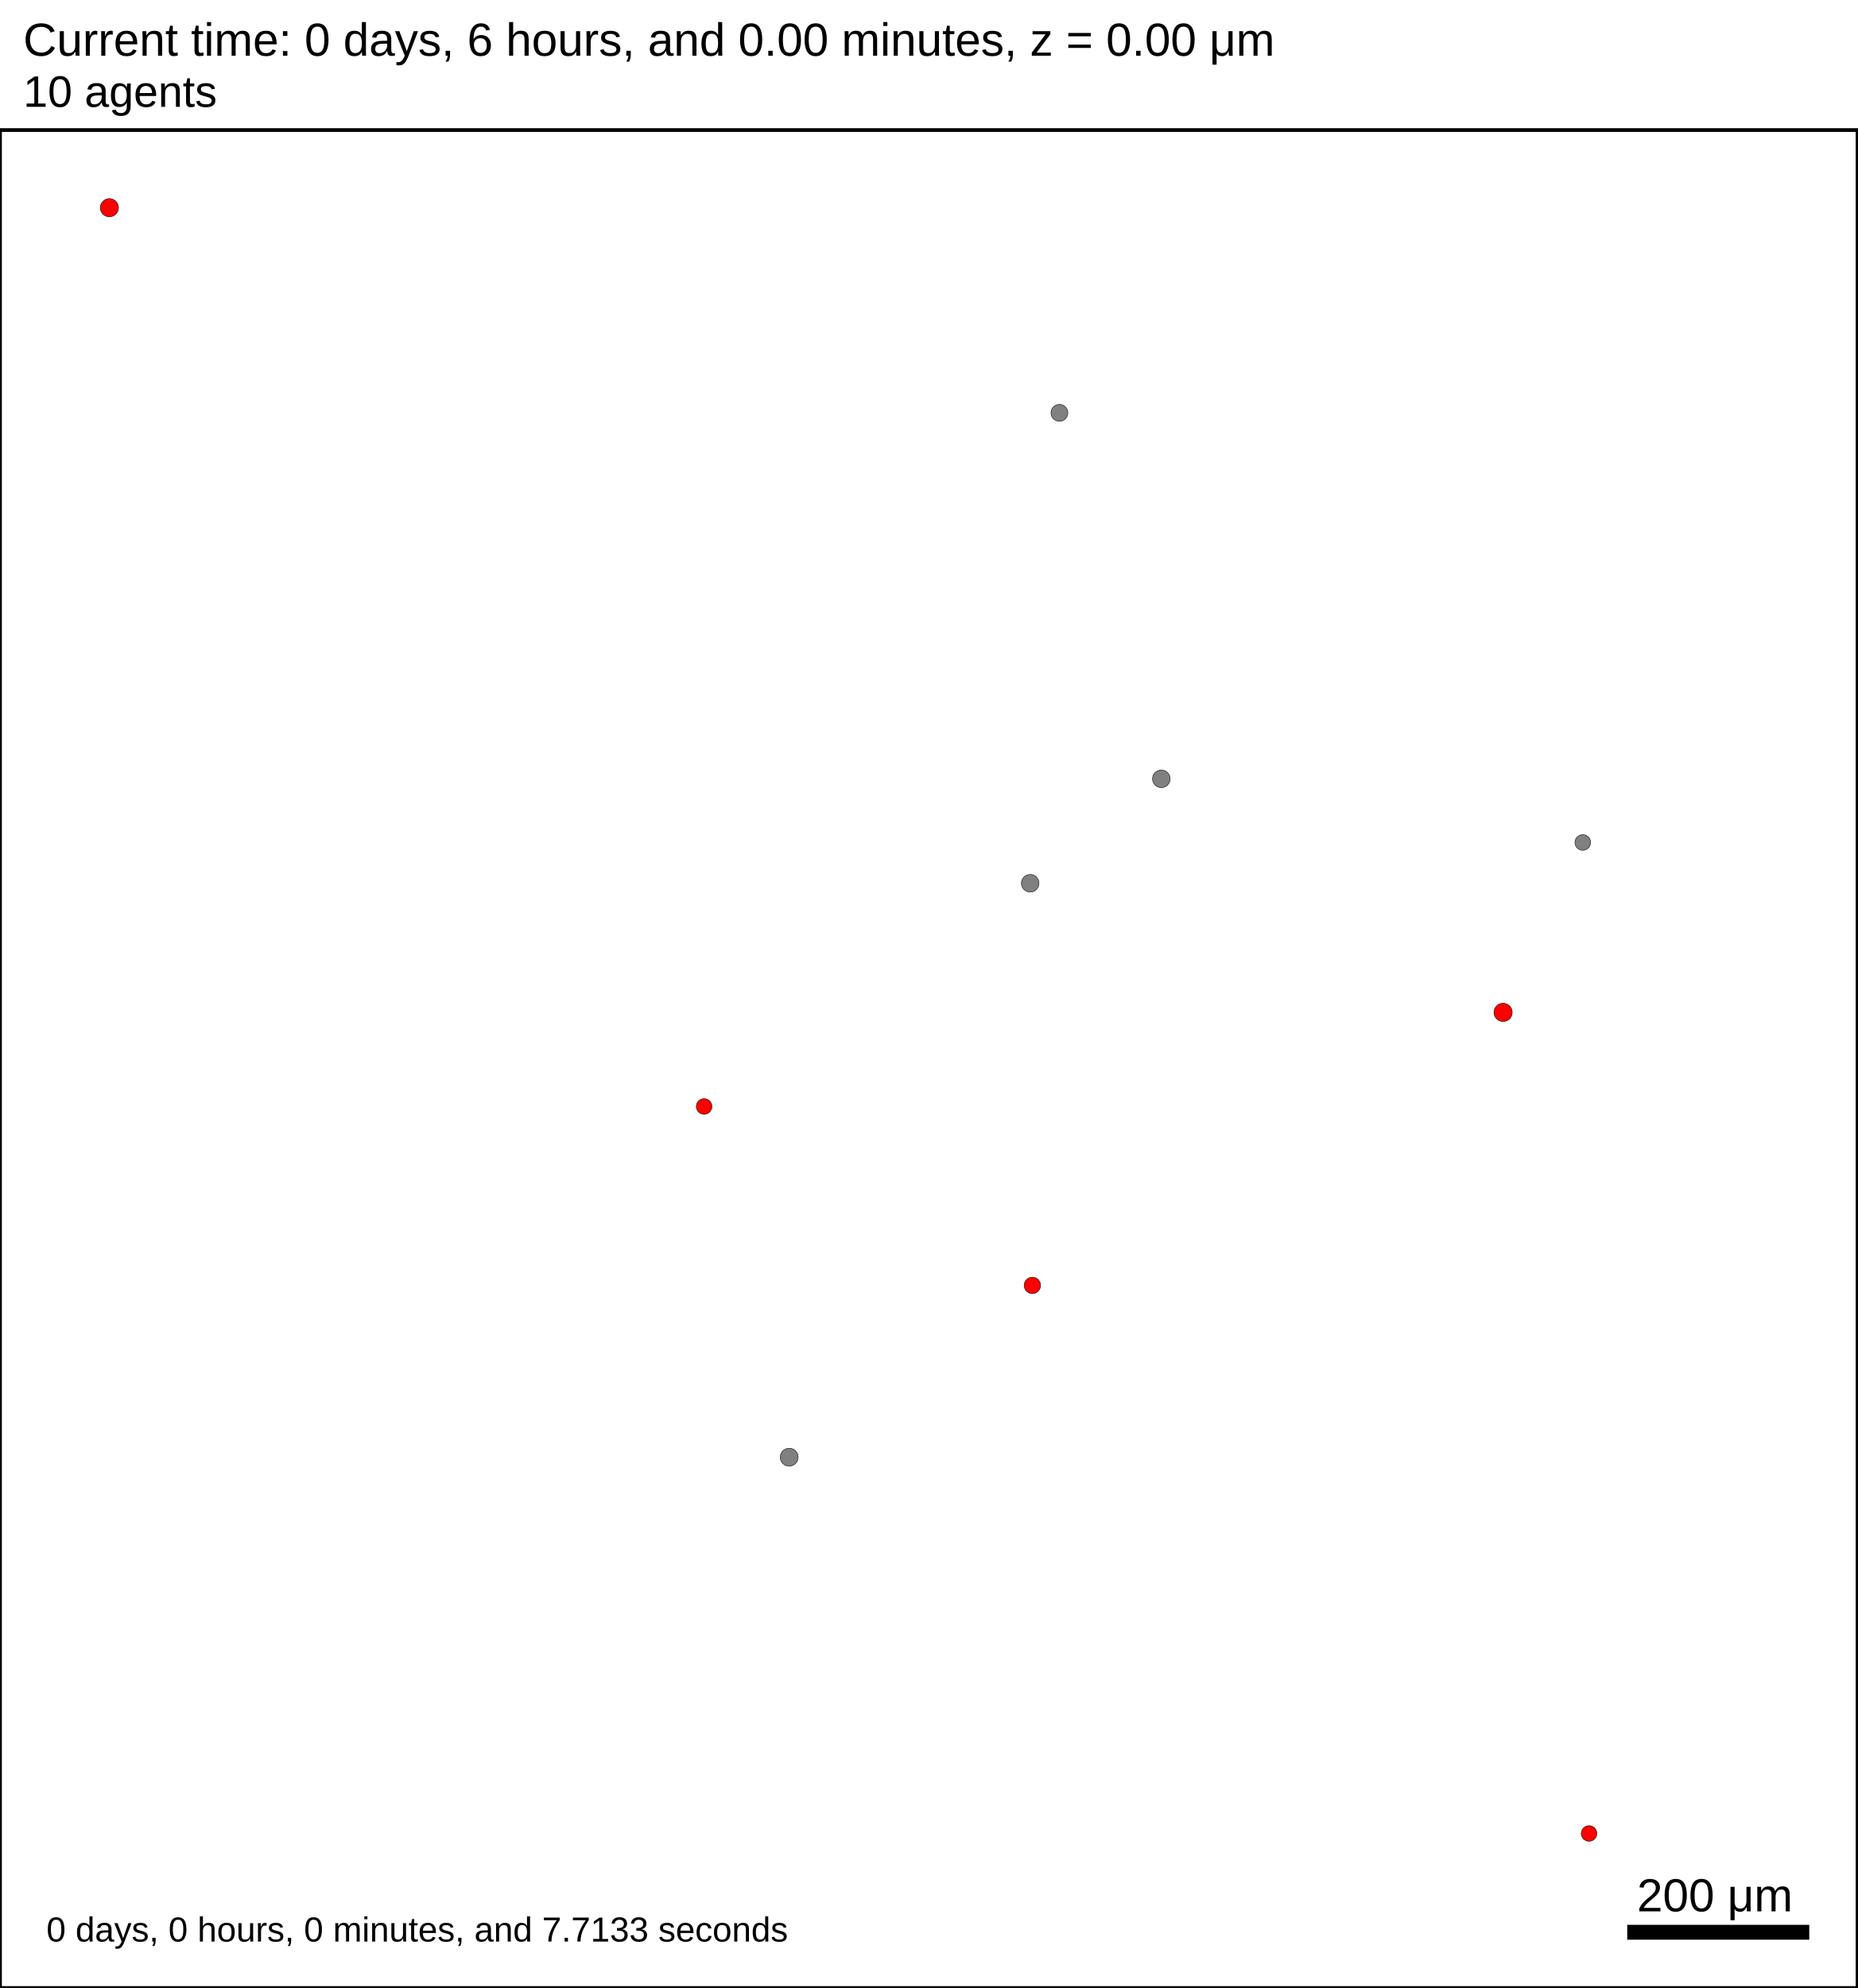
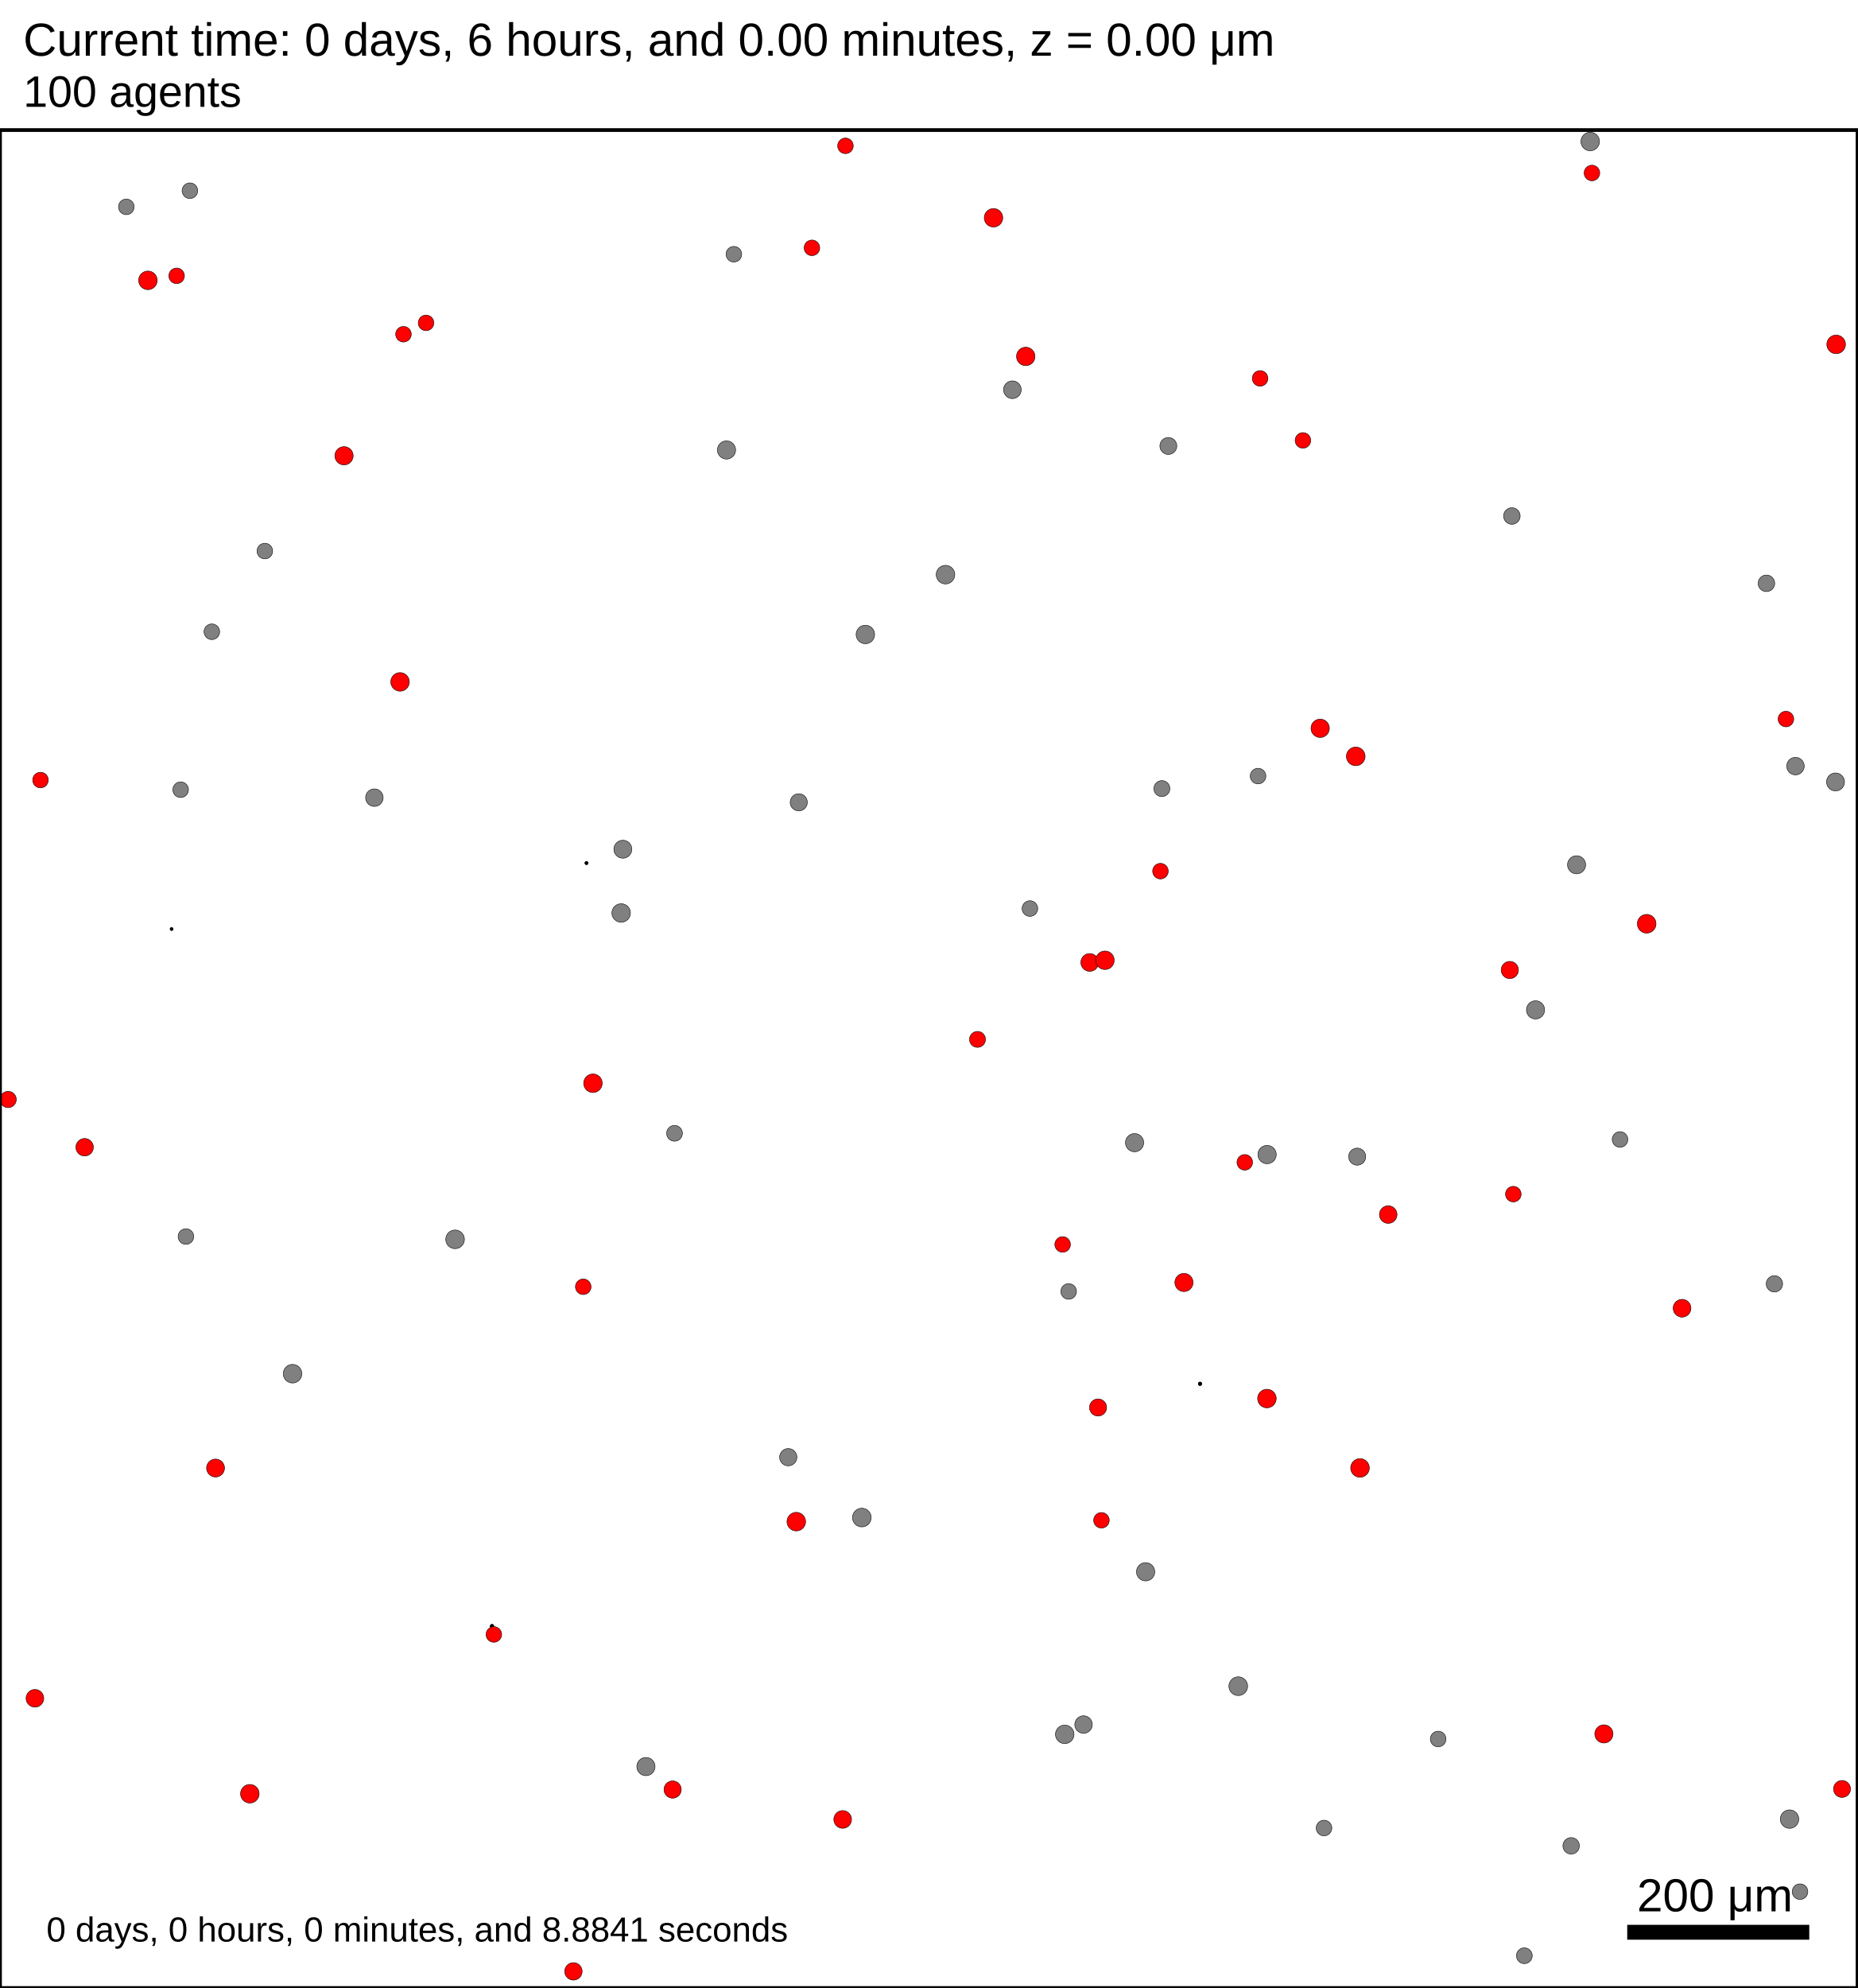
<svg xmlns="http://www.w3.org/2000/svg" version="1.1" width="2000" height="2140" id="svg2">
  <rect x="0" y="0" width="2000" height="2140" stroke-width="4" stroke="white" fill="white" />
  <text x="25" y="60" font-family="Arial" font-size="50" fill="black">
   Current time: 0 days, 6 hours, and 0.00 minutes, z = 0.00 μm
  </text>
  <text x="25" y="115" font-family="Arial" font-size="47.5" fill="black">
-    10 agents
+    100 agents
  </text>
  <g id="tissue" transform="translate(0,2140) scale(1,-1)">
    <g id="ECM">
  </g>
    <g id="cells">
      <g id="cell0">
-         <circle cx="1109.19" cy="1189.22" r="9.474" stroke-width="0.5" stroke="black" fill="grey" />
-         <circle cx="1109.19" cy="1189.22" r="5.759" stroke-width="0.5" stroke="grey" fill="grey" />
+         <circle cx="1108.9" cy="1161.98" r="8.413" stroke-width="0.5" stroke="black" fill="grey" />
+         <circle cx="1108.9" cy="1161.98" r="5.052" stroke-width="0.5" stroke="grey" fill="grey" />
      </g>
      <g id="cell1">
-         <circle cx="1704.14" cy="1233.11" r="8.413" stroke-width="0.5" stroke="black" fill="grey" />
-         <circle cx="1704.14" cy="1233.11" r="5.052" stroke-width="0.5" stroke="grey" fill="grey" />
+         <circle cx="1697.47" cy="1209.09" r="9.752" stroke-width="0.5" stroke="black" fill="grey" />
+         <circle cx="1697.47" cy="1209.09" r="5.923" stroke-width="0.5" stroke="grey" fill="grey" />
      </g>
      <g id="cell2">
-         <circle cx="1140.65" cy="1695.57" r="9.086" stroke-width="0.5" stroke="black" fill="grey" />
-         <circle cx="1140.65" cy="1695.57" r="5.518" stroke-width="0.5" stroke="grey" fill="grey" />
+         <circle cx="1090.02" cy="1720.47" r="9.536" stroke-width="0.5" stroke="black" fill="grey" />
+         <circle cx="1090.02" cy="1720.47" r="5.796" stroke-width="0.5" stroke="grey" fill="grey" />
      </g>
      <g id="cell3">
-         <circle cx="1250.39" cy="1301.62" r="9.474" stroke-width="0.5" stroke="black" fill="grey" />
-         <circle cx="1250.39" cy="1301.62" r="5.759" stroke-width="0.5" stroke="grey" fill="grey" />
+         <circle cx="1250.98" cy="1291.1" r="8.614" stroke-width="0.5" stroke="black" fill="grey" />
+         <circle cx="1250.98" cy="1291.1" r="5.201" stroke-width="0.5" stroke="grey" fill="grey" />
      </g>
      <g id="cell4">
-         <circle cx="849.711" cy="571.408" r="9.649" stroke-width="0.5" stroke="black" fill="grey" />
-         <circle cx="849.711" cy="571.408" r="5.863" stroke-width="0.5" stroke="grey" fill="grey" />
+         <circle cx="848.707" cy="571.402" r="9.308" stroke-width="0.5" stroke="black" fill="grey" />
+         <circle cx="848.707" cy="571.402" r="5.657" stroke-width="0.5" stroke="grey" fill="grey" />
      </g>
      <g id="cell5">
-         <circle cx="117.775" cy="1916.41" r="9.799" stroke-width="0.5" stroke="black" fill="red" />
-         <circle cx="117.775" cy="1916.41" r="5.951" stroke-width="0.5" stroke="red" fill="red" />
+         <circle cx="136.011" cy="1917.32" r="8.413" stroke-width="0.5" stroke="black" fill="grey" />
+         <circle cx="136.011" cy="1917.32" r="5.052" stroke-width="0.5" stroke="grey" fill="grey" />
      </g>
      <g id="cell6">
-         <circle cx="758.107" cy="948.925" r="8.413" stroke-width="0.5" stroke="black" fill="red" />
-         <circle cx="758.107" cy="948.925" r="5.052" stroke-width="0.5" stroke="red" fill="red" />
+         <circle cx="726.255" cy="920.05" r="8.513" stroke-width="0.5" stroke="black" fill="grey" />
+         <circle cx="726.255" cy="920.05" r="5.126" stroke-width="0.5" stroke="grey" fill="grey" />
      </g>
      <g id="cell7">
-         <circle cx="1618.35" cy="1050.22" r="9.844" stroke-width="0.5" stroke="black" fill="red" />
-         <circle cx="1618.35" cy="1050.22" r="5.977" stroke-width="0.5" stroke="red" fill="red" />
+         <circle cx="1653.29" cy="1052.91" r="9.799" stroke-width="0.5" stroke="black" fill="grey" />
+         <circle cx="1653.29" cy="1052.91" r="5.951" stroke-width="0.5" stroke="grey" fill="grey" />
      </g>
      <g id="cell8">
-         <circle cx="1111.53" cy="756.323" r="8.848" stroke-width="0.5" stroke="black" fill="red" />
-         <circle cx="1111.53" cy="756.323" r="5.363" stroke-width="0.5" stroke="red" fill="red" />
+         <circle cx="1150.62" cy="749.803" r="8.413" stroke-width="0.5" stroke="black" fill="grey" />
+         <circle cx="1150.62" cy="749.803" r="5.052" stroke-width="0.5" stroke="grey" fill="grey" />
      </g>
      <g id="cell9">
-         <circle cx="1710.88" cy="166.351" r="8.413" stroke-width="0.5" stroke="black" fill="red" />
-         <circle cx="1710.88" cy="166.351" r="5.052" stroke-width="0.5" stroke="red" fill="red" />
+         <circle cx="1691.64" cy="153.041" r="8.888" stroke-width="0.5" stroke="black" fill="grey" />
+         <circle cx="1691.64" cy="153.041" r="5.39" stroke-width="0.5" stroke="grey" fill="grey" />
+       </g>
+       <g id="cell10">
+         <circle cx="194.51" cy="1289.91" r="8.413" stroke-width="0.5" stroke="black" fill="grey" />
+         <circle cx="194.51" cy="1289.91" r="5.052" stroke-width="0.5" stroke="grey" fill="grey" />
+       </g>
+       <g id="cell11">
+         <circle cx="782.207" cy="1655.63" r="9.799" stroke-width="0.5" stroke="black" fill="grey" />
+         <circle cx="782.207" cy="1655.63" r="5.951" stroke-width="0.5" stroke="grey" fill="grey" />
+       </g>
+       <g id="cell12">
+         <circle cx="1548.43" cy="268.032" r="8.413" stroke-width="0.5" stroke="black" fill="grey" />
+         <circle cx="1548.43" cy="268.032" r="5.052" stroke-width="0.5" stroke="grey" fill="grey" />
+       </g>
+       <g id="cell13">
+         <circle cx="1712.13" cy="1987.67" r="10" stroke-width="0.5" stroke="black" fill="grey" />
+         <circle cx="1712.13" cy="1987.67" r="6.065" stroke-width="0.5" stroke="grey" fill="grey" />
+       </g>
+       <g id="cell14">
+         <circle cx="1627.81" cy="1584.53" r="8.928" stroke-width="0.5" stroke="black" fill="grey" />
+         <circle cx="1627.81" cy="1584.53" r="5.416" stroke-width="0.5" stroke="grey" fill="grey" />
+       </g>
+       <g id="cell15">
+         <circle cx="1018.01" cy="1521.43" r="10.017" stroke-width="0.5" stroke="black" fill="grey" />
+         <circle cx="1018.01" cy="1521.43" r="6.075" stroke-width="0.5" stroke="grey" fill="grey" />
+       </g>
+       <g id="cell16">
+         <circle cx="228.082" cy="1459.94" r="8.413" stroke-width="0.5" stroke="black" fill="grey" />
+         <circle cx="228.082" cy="1459.94" r="5.052" stroke-width="0.5" stroke="grey" fill="grey" />
+       </g>
+       <g id="cell17">
+         <circle cx="1166.63" cy="283.58" r="9.443" stroke-width="0.5" stroke="black" fill="grey" />
+         <circle cx="1166.63" cy="283.58" r="5.74" stroke-width="0.5" stroke="grey" fill="grey" />
+       </g>
+       <g id="cell18">
+         <circle cx="1901.86" cy="1512.09" r="8.928" stroke-width="0.5" stroke="black" fill="grey" />
+         <circle cx="1901.86" cy="1512.09" r="5.416" stroke-width="0.5" stroke="grey" fill="grey" />
+       </g>
+       <g id="cell19">
+         <circle cx="200.185" cy="808.911" r="8.413" stroke-width="0.5" stroke="black" fill="grey" />
+         <circle cx="200.185" cy="808.911" r="5.052" stroke-width="0.5" stroke="grey" fill="grey" />
+       </g>
+       <g id="cell20">
+         <circle cx="529.741" cy="389.516" r="1.975" stroke-width="0.5" stroke="black" fill="grey" />
+         <circle cx="529.741" cy="389.516" r="1.894" stroke-width="0.5" stroke="black" fill="black" />
+       </g>
+       <g id="cell21">
+         <circle cx="1461.26" cy="894.913" r="9.2" stroke-width="0.5" stroke="black" fill="grey" />
+         <circle cx="1461.26" cy="894.913" r="5.59" stroke-width="0.5" stroke="grey" fill="grey" />
+       </g>
+       <g id="cell22">
+         <circle cx="1146.38" cy="273.037" r="10" stroke-width="0.5" stroke="black" fill="grey" />
+         <circle cx="1146.38" cy="273.037" r="6.065" stroke-width="0.5" stroke="grey" fill="grey" />
+       </g>
+       <g id="cell23">
+         <circle cx="670.627" cy="1225.84" r="9.676" stroke-width="0.5" stroke="black" fill="grey" />
+         <circle cx="670.627" cy="1225.84" r="5.879" stroke-width="0.5" stroke="grey" fill="grey" />
+       </g>
+       <g id="cell24">
+         <circle cx="1233.46" cy="448.049" r="9.844" stroke-width="0.5" stroke="black" fill="grey" />
+         <circle cx="1233.46" cy="448.049" r="5.977" stroke-width="0.5" stroke="grey" fill="grey" />
+       </g>
+       <g id="cell25">
+         <circle cx="790.145" cy="1866.33" r="8.413" stroke-width="0.5" stroke="black" fill="grey" />
+         <circle cx="790.145" cy="1866.33" r="5.052" stroke-width="0.5" stroke="grey" fill="grey" />
+       </g>
+       <g id="cell26">
+         <circle cx="1364.24" cy="897.169" r="9.886" stroke-width="0.5" stroke="black" fill="grey" />
+         <circle cx="1364.24" cy="897.169" r="6.001" stroke-width="0.5" stroke="grey" fill="grey" />
+       </g>
+       <g id="cell27">
+         <circle cx="1221.57" cy="909.958" r="9.822" stroke-width="0.5" stroke="black" fill="grey" />
+         <circle cx="1221.57" cy="909.958" r="5.964" stroke-width="0.5" stroke="grey" fill="grey" />
+       </g>
+       <g id="cell28">
+         <circle cx="1425.55" cy="172.214" r="8.413" stroke-width="0.5" stroke="black" fill="grey" />
+         <circle cx="1425.55" cy="172.214" r="5.052" stroke-width="0.5" stroke="grey" fill="grey" />
+       </g>
+       <g id="cell29">
+         <circle cx="1933.14" cy="1315.32" r="9.443" stroke-width="0.5" stroke="black" fill="grey" />
+         <circle cx="1933.14" cy="1315.32" r="5.74" stroke-width="0.5" stroke="grey" fill="grey" />
+       </g>
+       <g id="cell30">
+         <circle cx="1333.21" cy="324.881" r="10.081" stroke-width="0.5" stroke="black" fill="grey" />
+         <circle cx="1333.21" cy="324.881" r="6.11" stroke-width="0.5" stroke="grey" fill="grey" />
+       </g>
+       <g id="cell31">
+         <circle cx="695.466" cy="238.378" r="9.822" stroke-width="0.5" stroke="black" fill="grey" />
+         <circle cx="695.466" cy="238.378" r="5.964" stroke-width="0.5" stroke="grey" fill="grey" />
+       </g>
+       <g id="cell32">
+         <circle cx="631.476" cy="1210.96" r="1.721" stroke-width="0.5" stroke="black" fill="grey" />
+         <circle cx="631.476" cy="1210.96" r="1.676" stroke-width="0.5" stroke="black" fill="black" />
+       </g>
+       <g id="cell33">
+         <circle cx="668.795" cy="1157.2" r="9.982" stroke-width="0.5" stroke="black" fill="grey" />
+         <circle cx="668.795" cy="1157.2" r="6.055" stroke-width="0.5" stroke="grey" fill="grey" />
+       </g>
+       <g id="cell34">
+         <circle cx="860.012" cy="1276.34" r="9.237" stroke-width="0.5" stroke="black" fill="grey" />
+         <circle cx="860.012" cy="1276.34" r="5.613" stroke-width="0.5" stroke="grey" fill="grey" />
+       </g>
+       <g id="cell35">
+         <circle cx="1926.77" cy="181.8" r="9.945" stroke-width="0.5" stroke="black" fill="grey" />
+         <circle cx="1926.77" cy="181.8" r="6.034" stroke-width="0.5" stroke="grey" fill="grey" />
+       </g>
+       <g id="cell36">
+         <circle cx="403.092" cy="1281.35" r="9.443" stroke-width="0.5" stroke="black" fill="grey" />
+         <circle cx="403.092" cy="1281.35" r="5.74" stroke-width="0.5" stroke="grey" fill="grey" />
+       </g>
+       <g id="cell37">
+         <circle cx="1976.27" cy="1298.26" r="9.676" stroke-width="0.5" stroke="black" fill="grey" />
+         <circle cx="1976.27" cy="1298.26" r="5.879" stroke-width="0.5" stroke="grey" fill="grey" />
+       </g>
+       <g id="cell38">
+         <circle cx="489.983" cy="805.898" r="10.05" stroke-width="0.5" stroke="black" fill="grey" />
+         <circle cx="489.983" cy="805.898" r="6.093" stroke-width="0.5" stroke="grey" fill="grey" />
+       </g>
+       <g id="cell39">
+         <circle cx="927.91" cy="506.42" r="10.065" stroke-width="0.5" stroke="black" fill="grey" />
+         <circle cx="927.91" cy="506.42" r="6.101" stroke-width="0.5" stroke="grey" fill="grey" />
+       </g>
+       <g id="cell40">
+         <circle cx="314.988" cy="661.267" r="10.017" stroke-width="0.5" stroke="black" fill="grey" />
+         <circle cx="314.988" cy="661.267" r="6.075" stroke-width="0.5" stroke="grey" fill="grey" />
+       </g>
+       <g id="cell41">
+         <circle cx="1354.53" cy="1304.58" r="8.413" stroke-width="0.5" stroke="black" fill="grey" />
+         <circle cx="1354.53" cy="1304.58" r="5.052" stroke-width="0.5" stroke="grey" fill="grey" />
+       </g>
+       <g id="cell42">
+         <circle cx="285.152" cy="1546.81" r="8.413" stroke-width="0.5" stroke="black" fill="grey" />
+         <circle cx="285.152" cy="1546.81" r="5.052" stroke-width="0.5" stroke="grey" fill="grey" />
+       </g>
+       <g id="cell43">
+         <circle cx="1910.49" cy="758" r="8.808" stroke-width="0.5" stroke="black" fill="grey" />
+         <circle cx="1910.49" cy="758" r="5.336" stroke-width="0.5" stroke="grey" fill="grey" />
+       </g>
+       <g id="cell44">
+         <circle cx="1641.23" cy="34.738" r="8.513" stroke-width="0.5" stroke="black" fill="grey" />
+         <circle cx="1641.23" cy="34.738" r="5.126" stroke-width="0.5" stroke="grey" fill="grey" />
+       </g>
+       <g id="cell45">
+         <circle cx="1257.94" cy="1659.95" r="9.125" stroke-width="0.5" stroke="black" fill="grey" />
+         <circle cx="1257.94" cy="1659.95" r="5.543" stroke-width="0.5" stroke="grey" fill="grey" />
+       </g>
+       <g id="cell46">
+         <circle cx="204.471" cy="1934.71" r="8.413" stroke-width="0.5" stroke="black" fill="grey" />
+         <circle cx="204.471" cy="1934.71" r="5.052" stroke-width="0.5" stroke="grey" fill="grey" />
+       </g>
+       <g id="cell47">
+         <circle cx="1744.25" cy="913.397" r="8.413" stroke-width="0.5" stroke="black" fill="grey" />
+         <circle cx="1744.25" cy="913.397" r="5.052" stroke-width="0.5" stroke="grey" fill="grey" />
+       </g>
+       <g id="cell48">
+         <circle cx="1938.05" cy="103.698" r="8.413" stroke-width="0.5" stroke="black" fill="grey" />
+         <circle cx="1938.05" cy="103.698" r="5.052" stroke-width="0.5" stroke="grey" fill="grey" />
+       </g>
+       <g id="cell49">
+         <circle cx="931.727" cy="1457.01" r="9.964" stroke-width="0.5" stroke="black" fill="grey" />
+         <circle cx="931.727" cy="1457.01" r="6.045" stroke-width="0.5" stroke="grey" fill="grey" />
+       </g>
+       <g id="cell50">
+         <circle cx="91.127" cy="905.04" r="9.443" stroke-width="0.5" stroke="black" fill="red" />
+         <circle cx="91.127" cy="905.04" r="5.74" stroke-width="0.5" stroke="red" fill="red" />
+       </g>
+       <g id="cell51">
+         <circle cx="1983.27" cy="214.278" r="9.163" stroke-width="0.5" stroke="black" fill="red" />
+         <circle cx="1983.27" cy="214.278" r="5.567" stroke-width="0.5" stroke="red" fill="red" />
+       </g>
+       <g id="cell52">
+         <circle cx="638.423" cy="973.923" r="10.017" stroke-width="0.5" stroke="black" fill="red" />
+         <circle cx="638.423" cy="973.923" r="6.075" stroke-width="0.5" stroke="red" fill="red" />
+       </g>
+       <g id="cell53">
+         <circle cx="1364.07" cy="634.536" r="10.034" stroke-width="0.5" stroke="black" fill="red" />
+         <circle cx="1364.07" cy="634.536" r="6.084" stroke-width="0.5" stroke="red" fill="red" />
+       </g>
+       <g id="cell54">
+         <circle cx="874.188" cy="1873.2" r="8.413" stroke-width="0.5" stroke="black" fill="red" />
+         <circle cx="874.188" cy="1873.2" r="5.052" stroke-width="0.5" stroke="red" fill="red" />
+       </g>
+       <g id="cell55">
+         <circle cx="430.731" cy="1405.97" r="10.017" stroke-width="0.5" stroke="black" fill="red" />
+         <circle cx="430.731" cy="1405.97" r="6.075" stroke-width="0.5" stroke="red" fill="red" />
+       </g>
+       <g id="cell56">
+         <circle cx="1104.41" cy="1756.32" r="9.964" stroke-width="0.5" stroke="black" fill="red" />
+         <circle cx="1104.41" cy="1756.32" r="6.045" stroke-width="0.5" stroke="red" fill="red" />
+       </g>
+       <g id="cell57">
+         <circle cx="1052.46" cy="1021.15" r="8.614" stroke-width="0.5" stroke="black" fill="red" />
+         <circle cx="1052.46" cy="1021.15" r="5.201" stroke-width="0.5" stroke="red" fill="red" />
+       </g>
+       <g id="cell58">
+         <circle cx="190.184" cy="1843.07" r="8.413" stroke-width="0.5" stroke="black" fill="red" />
+         <circle cx="190.184" cy="1843.07" r="5.052" stroke-width="0.5" stroke="red" fill="red" />
+       </g>
+       <g id="cell59">
+         <circle cx="159.266" cy="1838.21" r="10.034" stroke-width="0.5" stroke="black" fill="red" />
+         <circle cx="159.266" cy="1838.21" r="6.084" stroke-width="0.5" stroke="red" fill="red" />
+       </g>
+       <g id="cell60">
+         <circle cx="617.394" cy="17.894" r="9.41" stroke-width="0.5" stroke="black" fill="red" />
+         <circle cx="617.394" cy="17.894" r="5.72" stroke-width="0.5" stroke="red" fill="red" />
+       </g>
+       <g id="cell61">
+         <circle cx="1726.88" cy="273.506" r="9.822" stroke-width="0.5" stroke="black" fill="red" />
+         <circle cx="1726.88" cy="273.506" r="5.964" stroke-width="0.5" stroke="red" fill="red" />
+       </g>
+       <g id="cell62">
+         <circle cx="1402.83" cy="1665.91" r="8.413" stroke-width="0.5" stroke="black" fill="red" />
+         <circle cx="1402.83" cy="1665.91" r="5.052" stroke-width="0.5" stroke="red" fill="red" />
+       </g>
+       <g id="cell63">
+         <circle cx="531.716" cy="380.564" r="8.413" stroke-width="0.5" stroke="black" fill="red" />
+         <circle cx="531.716" cy="380.564" r="5.052" stroke-width="0.5" stroke="red" fill="red" />
+       </g>
+       <g id="cell64">
+         <circle cx="1173.3" cy="1103.97" r="9.594" stroke-width="0.5" stroke="black" fill="red" />
+         <circle cx="1173.3" cy="1103.97" r="5.83" stroke-width="0.5" stroke="red" fill="red" />
+       </g>
+       <g id="cell65">
+         <circle cx="370.405" cy="1649.37" r="9.865" stroke-width="0.5" stroke="black" fill="red" />
+         <circle cx="370.405" cy="1649.37" r="5.989" stroke-width="0.5" stroke="red" fill="red" />
+       </g>
+       <g id="cell66">
+         <circle cx="37.603" cy="311.849" r="9.536" stroke-width="0.5" stroke="black" fill="red" />
+         <circle cx="37.603" cy="311.849" r="5.796" stroke-width="0.5" stroke="red" fill="red" />
+       </g>
+       <g id="cell67">
+         <circle cx="1185.91" cy="503.459" r="8.413" stroke-width="0.5" stroke="black" fill="red" />
+         <circle cx="1185.91" cy="503.459" r="5.052" stroke-width="0.5" stroke="red" fill="red" />
+       </g>
+       <g id="cell68">
+         <circle cx="1464.3" cy="559.817" r="10.065" stroke-width="0.5" stroke="black" fill="red" />
+         <circle cx="1464.3" cy="559.817" r="6.101" stroke-width="0.5" stroke="red" fill="red" />
+       </g>
+       <g id="cell69">
+         <circle cx="857.352" cy="502.034" r="10.034" stroke-width="0.5" stroke="black" fill="red" />
+         <circle cx="857.352" cy="502.034" r="6.084" stroke-width="0.5" stroke="red" fill="red" />
+       </g>
+       <g id="cell70">
+         <circle cx="1144.11" cy="800.39" r="8.413" stroke-width="0.5" stroke="black" fill="red" />
+         <circle cx="1144.11" cy="800.39" r="5.052" stroke-width="0.5" stroke="red" fill="red" />
+       </g>
+       <g id="cell71">
+         <circle cx="1772.94" cy="1145.61" r="10.095" stroke-width="0.5" stroke="black" fill="red" />
+         <circle cx="1772.94" cy="1145.61" r="6.118" stroke-width="0.5" stroke="red" fill="red" />
+       </g>
+       <g id="cell72">
+         <circle cx="458.717" cy="1792.43" r="8.413" stroke-width="0.5" stroke="black" fill="red" />
+         <circle cx="458.717" cy="1792.43" r="5.052" stroke-width="0.5" stroke="red" fill="red" />
+       </g>
+       <g id="cell73">
+         <circle cx="1340.23" cy="888.797" r="8.413" stroke-width="0.5" stroke="black" fill="red" />
+         <circle cx="1340.23" cy="888.797" r="5.052" stroke-width="0.5" stroke="red" fill="red" />
+       </g>
+       <g id="cell74">
+         <circle cx="1714.02" cy="1953.78" r="8.413" stroke-width="0.5" stroke="black" fill="red" />
+         <circle cx="1714.02" cy="1953.78" r="5.052" stroke-width="0.5" stroke="red" fill="red" />
+       </g>
+       <g id="cell75">
+         <circle cx="232.069" cy="559.716" r="9.676" stroke-width="0.5" stroke="black" fill="red" />
+         <circle cx="232.069" cy="559.716" r="5.879" stroke-width="0.5" stroke="red" fill="red" />
+       </g>
+       <g id="cell76">
+         <circle cx="1629.37" cy="854.563" r="8.413" stroke-width="0.5" stroke="black" fill="red" />
+         <circle cx="1629.37" cy="854.563" r="5.052" stroke-width="0.5" stroke="red" fill="red" />
+       </g>
+       <g id="cell77">
+         <circle cx="1356.72" cy="1732.67" r="8.413" stroke-width="0.5" stroke="black" fill="red" />
+         <circle cx="1356.72" cy="1732.67" r="5.052" stroke-width="0.5" stroke="red" fill="red" />
+       </g>
+       <g id="cell78">
+         <circle cx="1182.27" cy="624.892" r="9.237" stroke-width="0.5" stroke="black" fill="red" />
+         <circle cx="1182.27" cy="624.892" r="5.613" stroke-width="0.5" stroke="red" fill="red" />
+       </g>
+       <g id="cell79">
+         <circle cx="1922.89" cy="1365.99" r="8.413" stroke-width="0.5" stroke="black" fill="red" />
+         <circle cx="1922.89" cy="1365.99" r="5.052" stroke-width="0.5" stroke="red" fill="red" />
+       </g>
+       <g id="cell80">
+         <circle cx="1459.72" cy="1325.79" r="10.081" stroke-width="0.5" stroke="black" fill="red" />
+         <circle cx="1459.72" cy="1325.79" r="6.11" stroke-width="0.5" stroke="red" fill="red" />
+       </g>
+       <g id="cell81">
+         <circle cx="1069.69" cy="1905.56" r="9.982" stroke-width="0.5" stroke="black" fill="red" />
+         <circle cx="1069.69" cy="1905.56" r="6.055" stroke-width="0.5" stroke="red" fill="red" />
+       </g>
+       <g id="cell82">
+         <circle cx="1274.75" cy="759.464" r="9.822" stroke-width="0.5" stroke="black" fill="red" />
+         <circle cx="1274.75" cy="759.464" r="5.964" stroke-width="0.5" stroke="red" fill="red" />
+       </g>
+       <g id="cell83">
+         <circle cx="1249.44" cy="1202.24" r="8.413" stroke-width="0.5" stroke="black" fill="red" />
+         <circle cx="1249.44" cy="1202.24" r="5.052" stroke-width="0.5" stroke="red" fill="red" />
+       </g>
+       <g id="cell84">
+         <circle cx="8.745" cy="956.461" r="8.808" stroke-width="0.5" stroke="black" fill="red" />
+         <circle cx="8.745" cy="956.461" r="5.336" stroke-width="0.5" stroke="red" fill="red" />
+       </g>
+       <g id="cell85">
+         <circle cx="1421.42" cy="1356.02" r="9.907" stroke-width="0.5" stroke="black" fill="red" />
+         <circle cx="1421.42" cy="1356.02" r="6.012" stroke-width="0.5" stroke="red" fill="red" />
+       </g>
+       <g id="cell86">
+         <circle cx="627.962" cy="754.841" r="8.413" stroke-width="0.5" stroke="black" fill="red" />
+         <circle cx="627.962" cy="754.841" r="5.052" stroke-width="0.5" stroke="red" fill="red" />
+       </g>
+       <g id="cell87">
+         <circle cx="1494.68" cy="832.585" r="9.505" stroke-width="0.5" stroke="black" fill="red" />
+         <circle cx="1494.68" cy="832.585" r="5.777" stroke-width="0.5" stroke="red" fill="red" />
+       </g>
+       <g id="cell88">
+         <circle cx="269.002" cy="209.114" r="10.034" stroke-width="0.5" stroke="black" fill="red" />
+         <circle cx="269.002" cy="209.114" r="6.084" stroke-width="0.5" stroke="red" fill="red" />
+       </g>
+       <g id="cell89">
+         <circle cx="184.748" cy="1139.93" r="1.61" stroke-width="0.5" stroke="black" fill="red" />
+         <circle cx="184.748" cy="1139.93" r="1.579" stroke-width="0.5" stroke="black" fill="black" />
+       </g>
+       <g id="cell90">
+         <circle cx="1189.71" cy="1106.32" r="9.982" stroke-width="0.5" stroke="black" fill="red" />
+         <circle cx="1189.71" cy="1106.32" r="6.055" stroke-width="0.5" stroke="red" fill="red" />
+       </g>
+       <g id="cell91">
+         <circle cx="43.594" cy="1300.3" r="8.413" stroke-width="0.5" stroke="black" fill="red" />
+         <circle cx="43.594" cy="1300.3" r="5.052" stroke-width="0.5" stroke="red" fill="red" />
+       </g>
+       <g id="cell92">
+         <circle cx="1292.04" cy="650.431" r="1.919" stroke-width="0.5" stroke="black" fill="red" />
+         <circle cx="1292.04" cy="650.431" r="1.85" stroke-width="0.5" stroke="black" fill="black" />
+       </g>
+       <g id="cell93">
+         <circle cx="434.414" cy="1780.23" r="8.413" stroke-width="0.5" stroke="black" fill="red" />
+         <circle cx="434.414" cy="1780.23" r="5.052" stroke-width="0.5" stroke="red" fill="red" />
+       </g>
+       <g id="cell94">
+         <circle cx="724.209" cy="213.634" r="9.308" stroke-width="0.5" stroke="black" fill="red" />
+         <circle cx="724.209" cy="213.634" r="5.657" stroke-width="0.5" stroke="red" fill="red" />
+       </g>
+       <g id="cell95">
+         <circle cx="1976.95" cy="1769.29" r="10.065" stroke-width="0.5" stroke="black" fill="red" />
+         <circle cx="1976.95" cy="1769.29" r="6.101" stroke-width="0.5" stroke="red" fill="red" />
+       </g>
+       <g id="cell96">
+         <circle cx="1625.59" cy="1095.83" r="9.308" stroke-width="0.5" stroke="black" fill="red" />
+         <circle cx="1625.59" cy="1095.83" r="5.657" stroke-width="0.5" stroke="red" fill="red" />
+       </g>
+       <g id="cell97">
+         <circle cx="907.306" cy="181.451" r="9.565" stroke-width="0.5" stroke="black" fill="red" />
+         <circle cx="907.306" cy="181.451" r="5.813" stroke-width="0.5" stroke="red" fill="red" />
+       </g>
+       <g id="cell98">
+         <circle cx="1811.05" cy="731.755" r="9.594" stroke-width="0.5" stroke="black" fill="red" />
+         <circle cx="1811.05" cy="731.755" r="5.83" stroke-width="0.5" stroke="red" fill="red" />
+       </g>
+       <g id="cell99">
+         <circle cx="910.292" cy="1983.01" r="8.413" stroke-width="0.5" stroke="black" fill="red" />
+         <circle cx="910.292" cy="1983.01" r="5.052" stroke-width="0.5" stroke="red" fill="red" />
      </g>
    </g>
  </g>
  <rect x="1750" y="2070" width="200" height="20" stroke-width="4" stroke="rgb(255,255,255)" fill="rgb(0,0,0)" />
  <text x="1762.5" y="2057.5" font-family="Arial" font-size="50" fill="black">
   200 μm
  </text>
  <text x="50" y="2090" font-family="Arial" font-size="37.5" fill="black">
-    0 days, 0 hours, 0 minutes, and 7.7133 seconds
+    0 days, 0 hours, 0 minutes, and 8.8841 seconds
  </text>
  <rect x="0" y="140" width="2000" height="2000" stroke-width="4" stroke="rgb(0,0,0)" fill="none" />
</svg>
